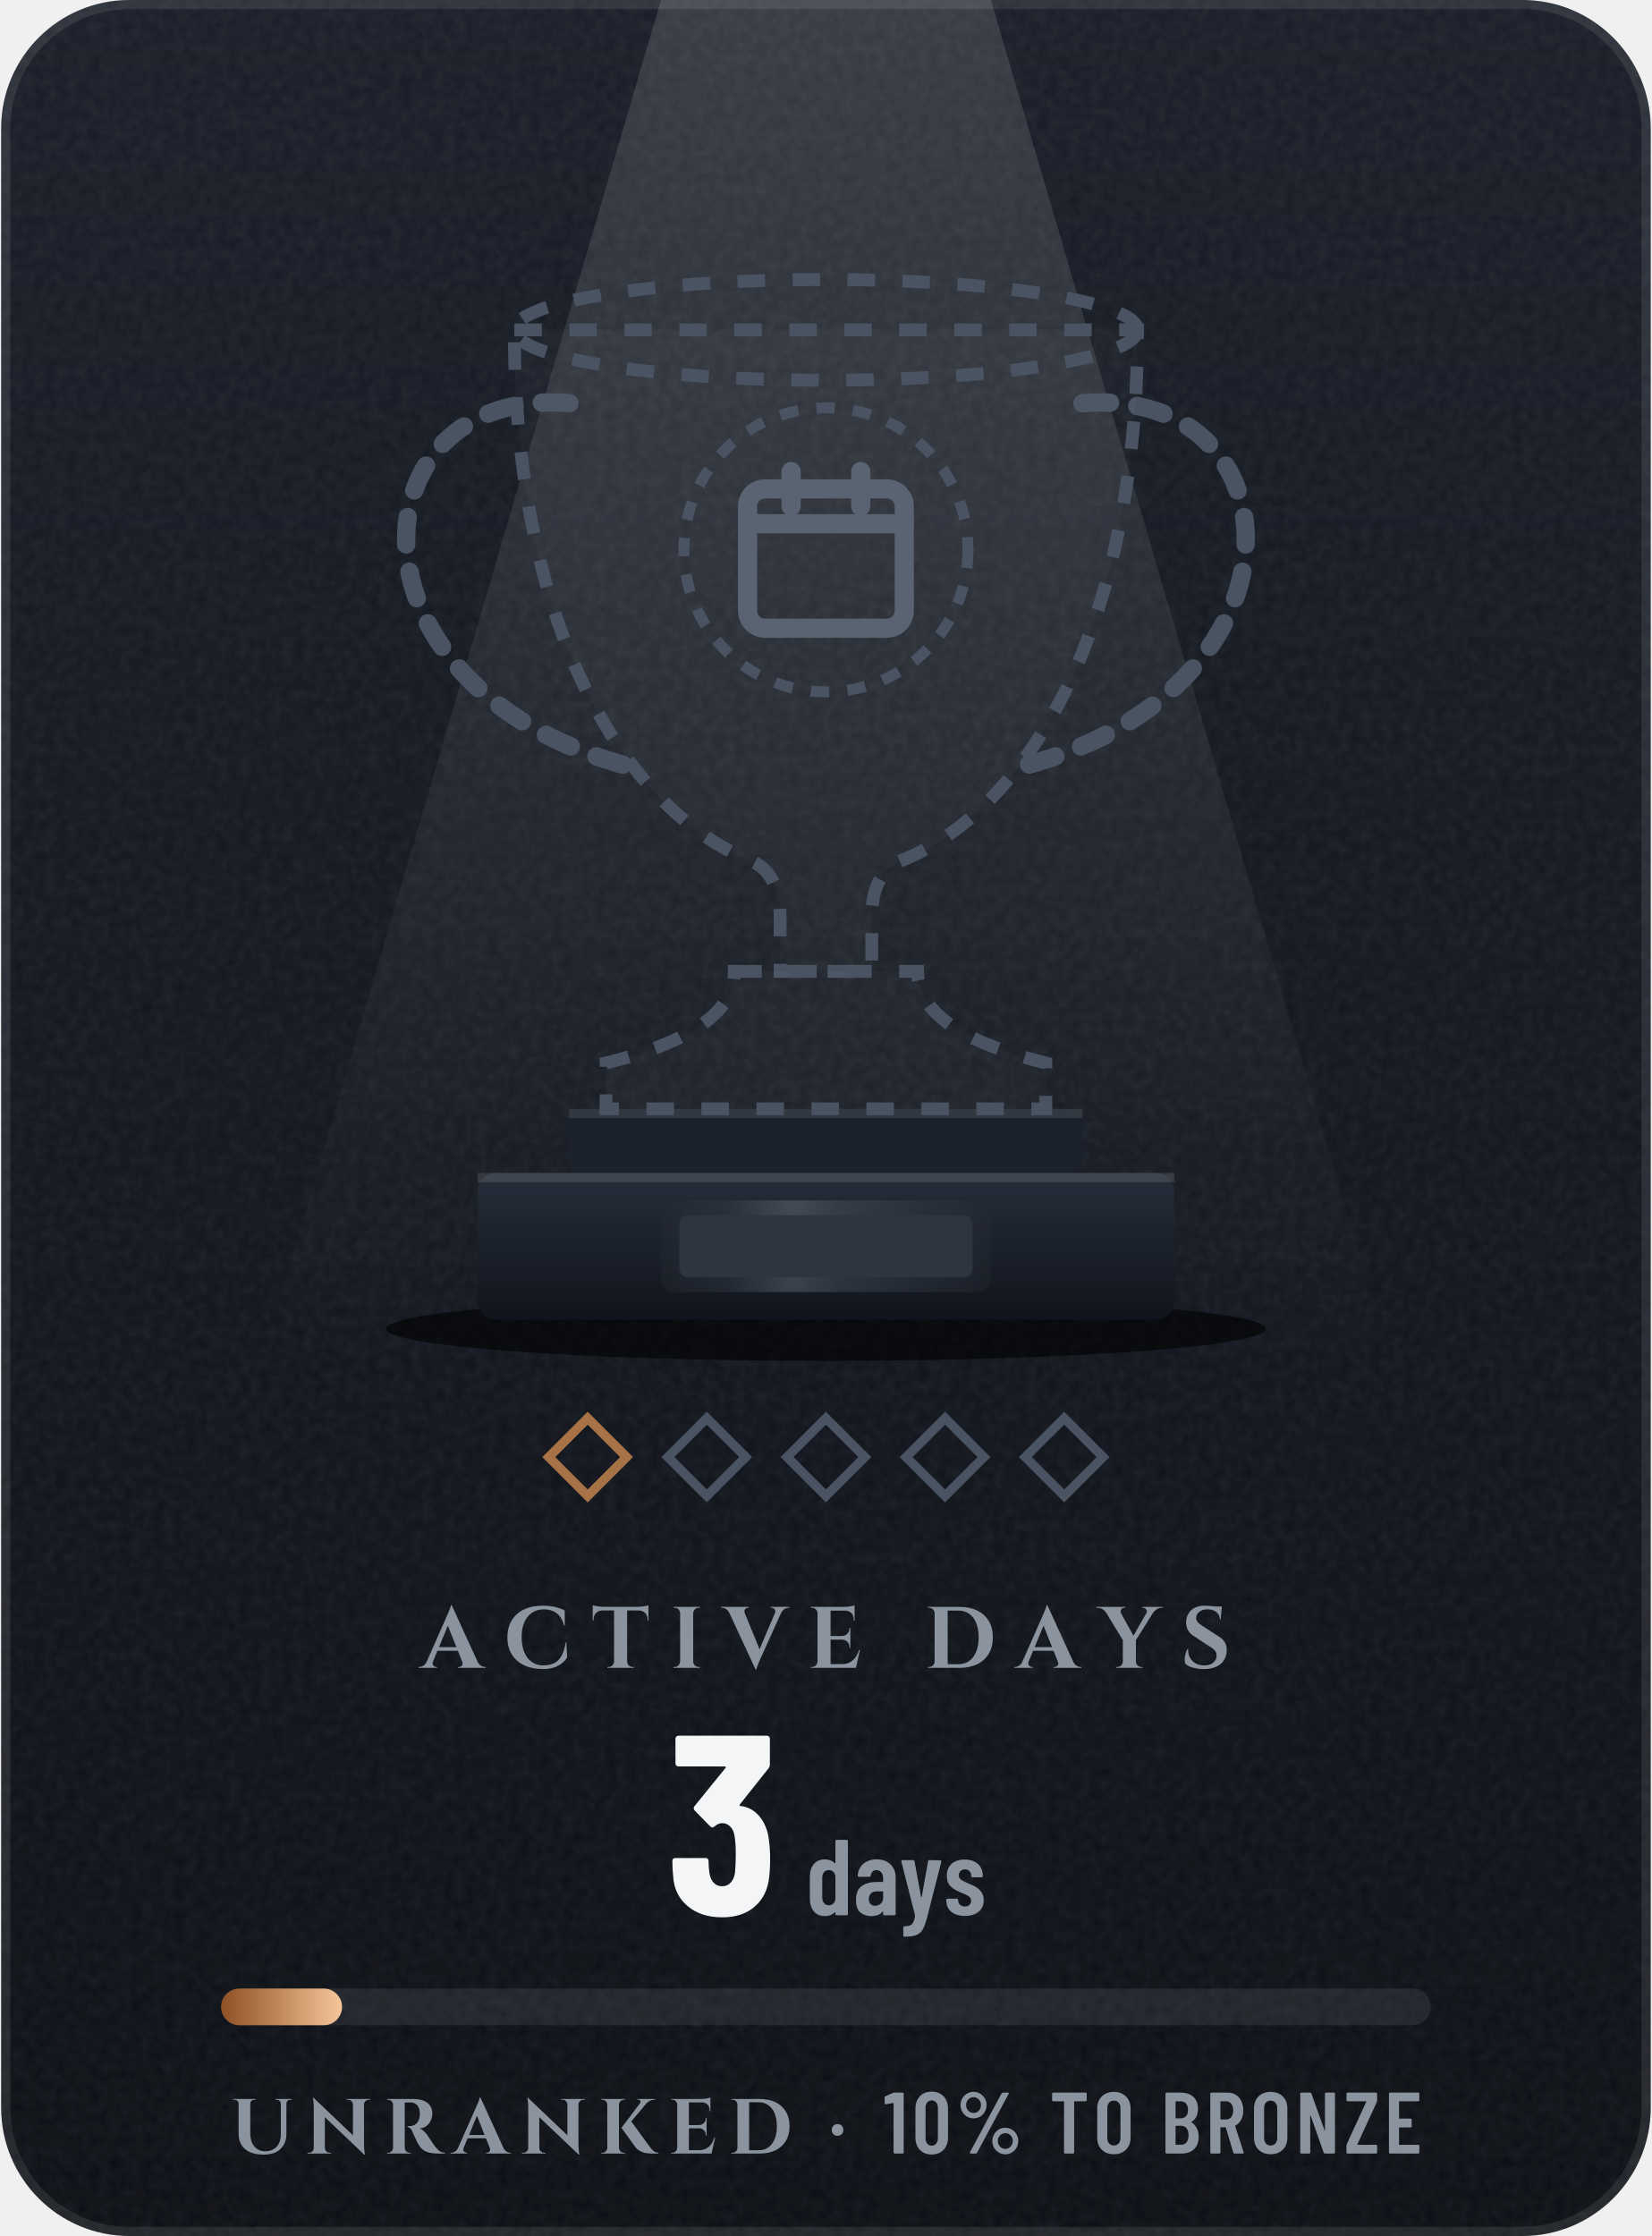
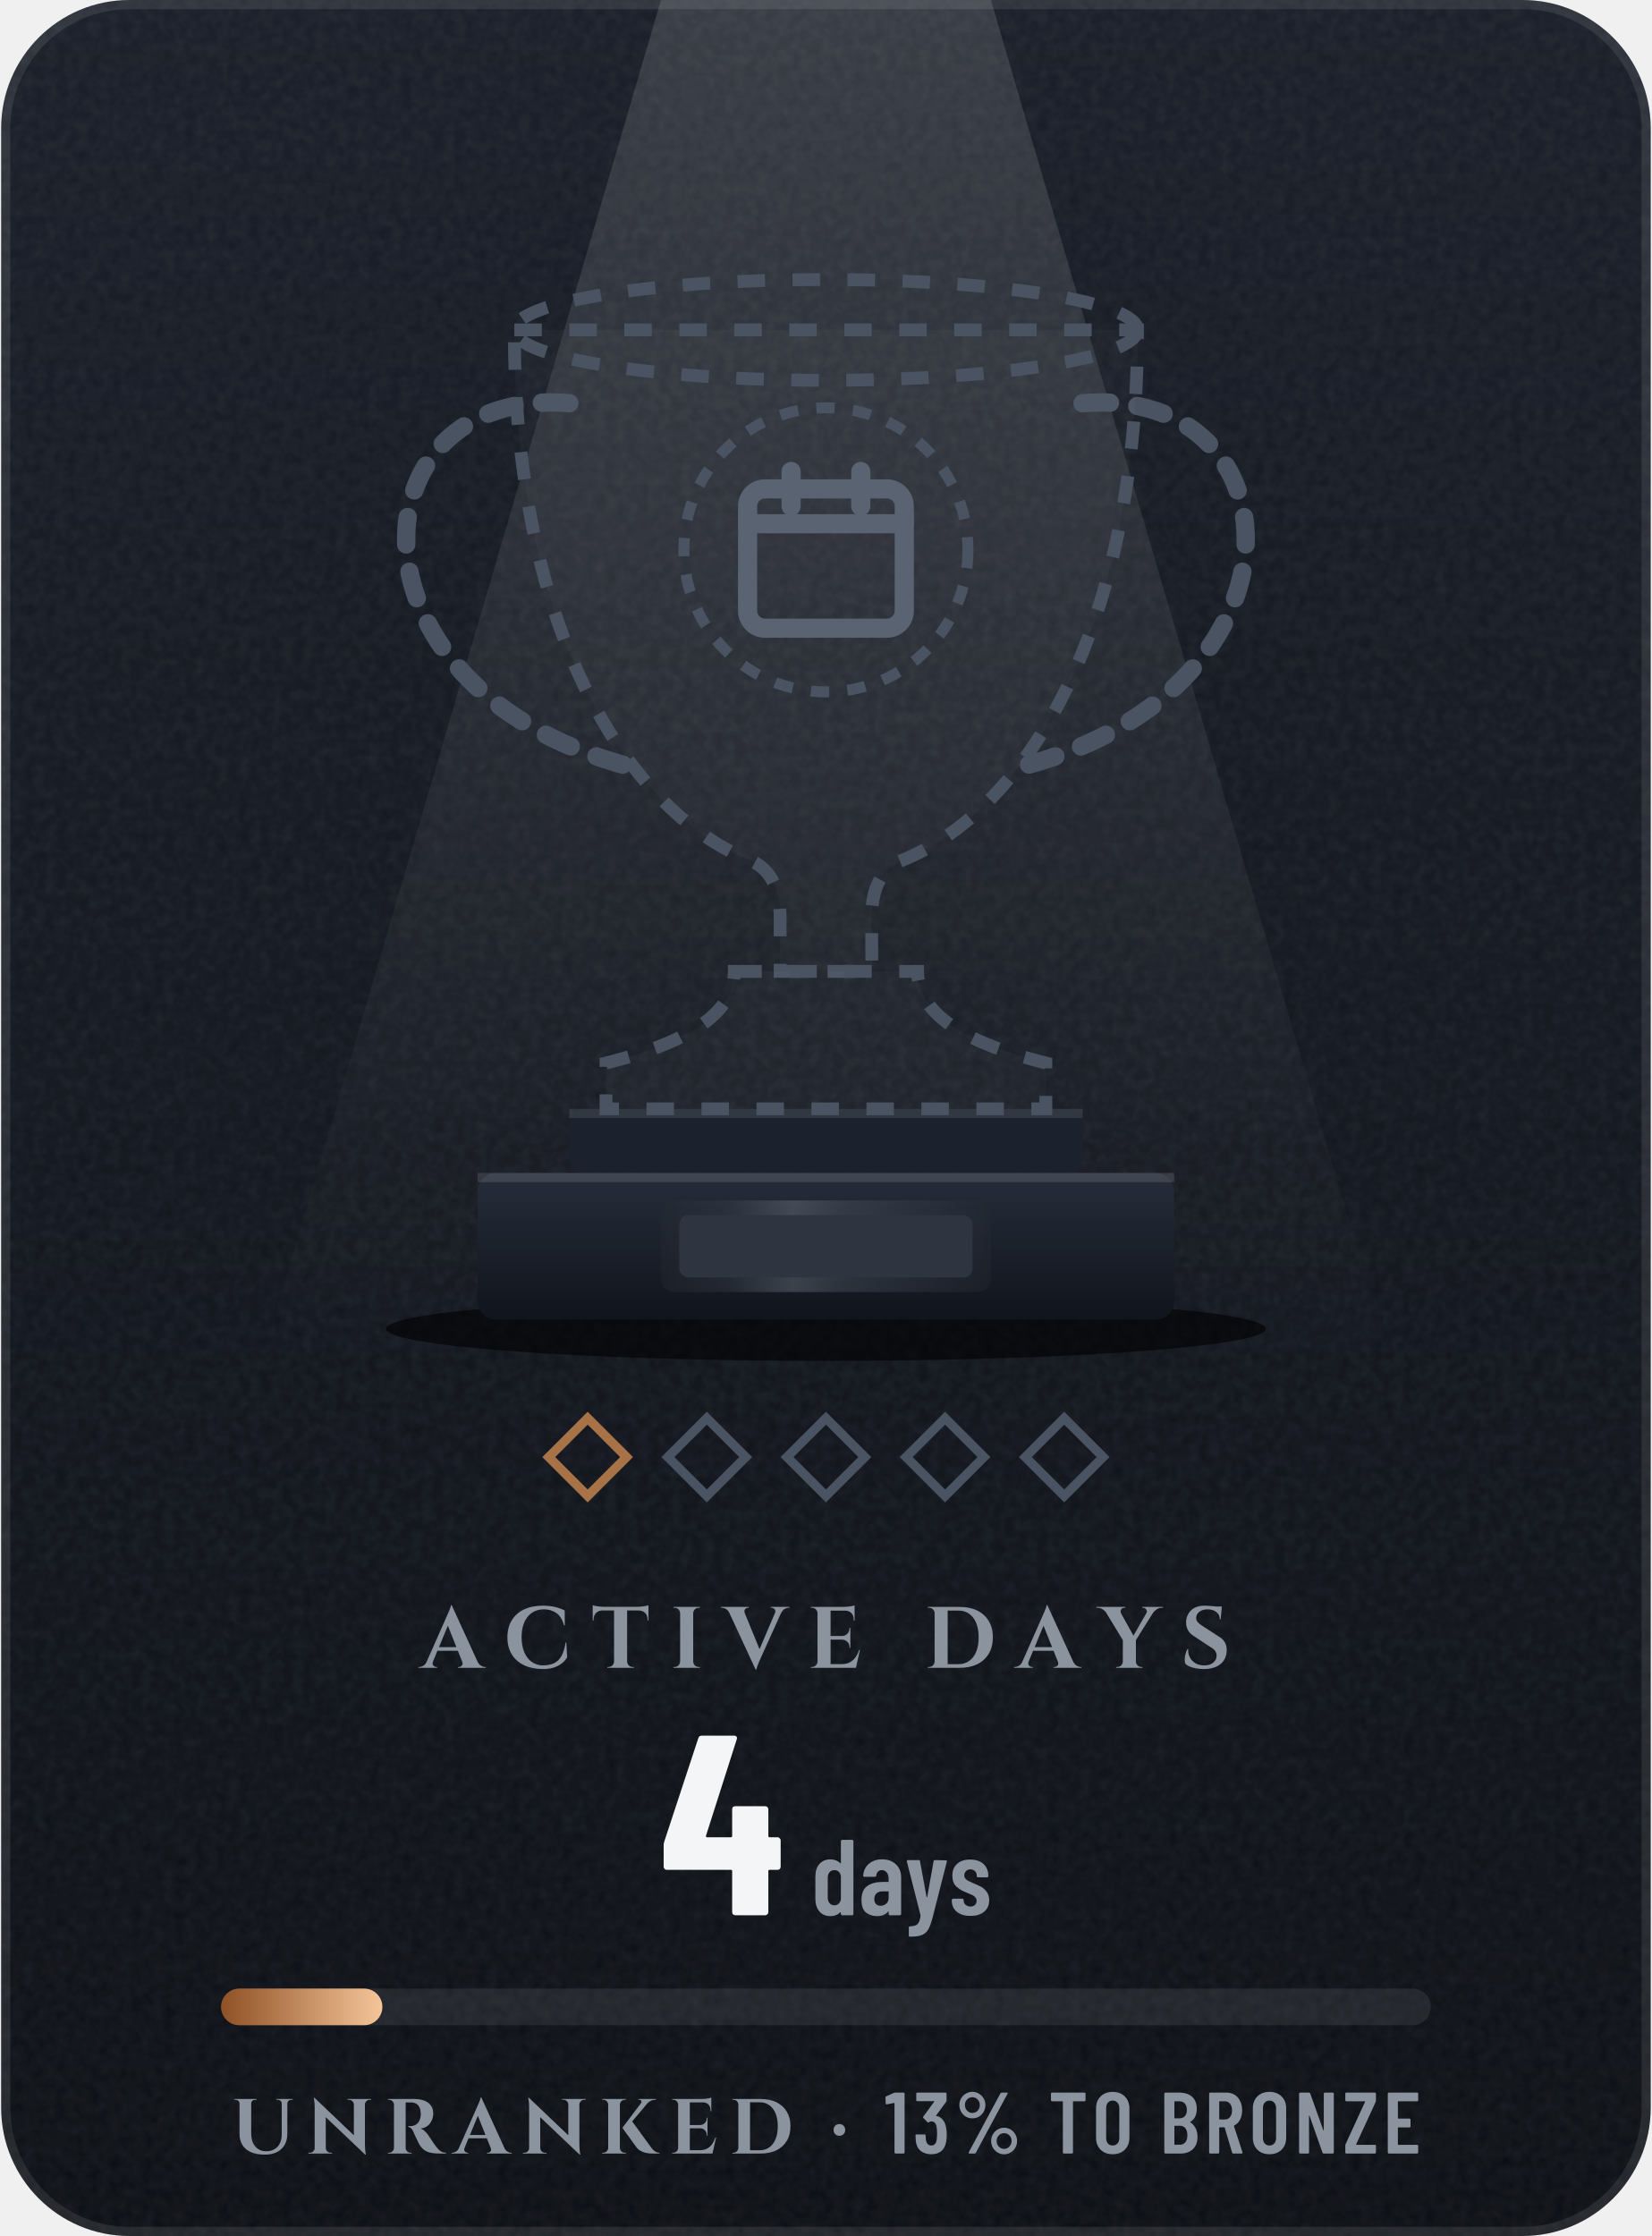
- <svg xmlns="http://www.w3.org/2000/svg" width="164" height="222" viewBox="0 0 180 244" role="img" aria-label="Active Days trophy: Unranked, 3 days, 10% to Bronze">
+ <svg xmlns="http://www.w3.org/2000/svg" width="164" height="222" viewBox="0 0 180 244" role="img" aria-label="Active Days trophy: Unranked, 4 days, 13% to Bronze">
  <defs>
    <linearGradient id="bg" x1="0" y1="0" x2="0" y2="1">
      <stop offset="0" stop-color="#171C26" />
      <stop offset="1" stop-color="#0A0D13" />
    </linearGradient>
    <clipPath id="card">
      <rect width="180" height="244" rx="14" />
    </clipPath>
    <filter id="grain" x="0" y="0" width="100%" height="100%">
      <feTurbulence type="fractalNoise" baseFrequency=".85" numOctaves="2" stitchTiles="stitch" />
      <feColorMatrix values="0 0 0 0 1 0 0 0 0 1 0 0 0 0 1 0 0 0 .07 0" />
    </filter>
    <radialGradient id="glow" cx=".5" cy=".5" r=".5">
      <stop offset="0" stop-color="#5A626D" stop-opacity="0" />
      <stop offset="1" stop-color="#5A626D" stop-opacity="0" />
    </radialGradient>
    <linearGradient id="mh" x1="0" y1="0" x2="1" y2="0">
      <stop offset="0" stop-color="#252A32" />
      <stop offset="0.2" stop-color="#3A414B" />
      <stop offset="0.4" stop-color="#838B96" />
      <stop offset="0.54" stop-color="#5A626D" />
      <stop offset="0.78" stop-color="#3A414B" />
      <stop offset="1" stop-color="#252A32" />
    </linearGradient>
    <linearGradient id="md" x1="0" y1="0" x2="1" y2="1">
      <stop offset="0" stop-color="#252A32" />
      <stop offset="0.2" stop-color="#3A414B" />
      <stop offset="0.4" stop-color="#838B96" />
      <stop offset="0.54" stop-color="#5A626D" />
      <stop offset="0.78" stop-color="#3A414B" />
      <stop offset="1" stop-color="#252A32" />
    </linearGradient>
    <linearGradient id="mdr" x1="1" y1="1" x2="0" y2="0">
      <stop offset="0" stop-color="#252A32" />
      <stop offset="0.2" stop-color="#3A414B" />
      <stop offset="0.4" stop-color="#838B96" />
      <stop offset="0.54" stop-color="#5A626D" />
      <stop offset="0.78" stop-color="#3A414B" />
      <stop offset="1" stop-color="#252A32" />
    </linearGradient>
    <linearGradient id="dia" x1="0" y1="0" x2="1" y2="0">
      <stop offset="0" stop-color="#6CCBFF" />
      <stop offset=".5" stop-color="#C4B2FF" />
      <stop offset="1" stop-color="#F29BDD" />
    </linearGradient>
    <linearGradient id="pb" x1="0" y1="0" x2="1" y2="0">
      <stop offset="0" stop-color="#8F5125" />
      <stop offset="1" stop-color="#F5C69A" />
    </linearGradient>
    <linearGradient id="shg" x1="0" y1="0" x2="1" y2="0">
      <stop offset="0" stop-color="#FFFFFF" stop-opacity="0" />
      <stop offset=".5" stop-color="#FFFFFF" stop-opacity=".6" />
      <stop offset="1" stop-color="#FFFFFF" stop-opacity="0" />
    </linearGradient>
    <linearGradient id="mu" gradientUnits="userSpaceOnUse" x1="38" y1="0" x2="142" y2="0">
      <stop offset="0" stop-color="#252A32" />
      <stop offset="0.2" stop-color="#3A414B" />
      <stop offset="0.4" stop-color="#838B96" />
      <stop offset="0.54" stop-color="#5A626D" />
      <stop offset="0.78" stop-color="#3A414B" />
      <stop offset="1" stop-color="#252A32" />
    </linearGradient>
    <linearGradient id="cone" x1="0" y1="0" x2="0" y2="1">
      <stop offset="0" stop-color="#FFFFFF" stop-opacity=".13" />
      <stop offset="1" stop-color="#FFFFFF" stop-opacity="0" />
    </linearGradient>
    <linearGradient id="rim" x1="0" y1="0" x2="0" y2="1">
      <stop offset="0" stop-color="#181B20" />
      <stop offset="1" stop-color="#3A414B" />
    </linearGradient>
    <linearGradient id="pl" x1="0" y1="0" x2="0" y2="1">
      <stop offset="0" stop-color="#262D3A" />
      <stop offset="1" stop-color="#10141C" />
    </linearGradient>
    <radialGradient id="en" cx=".4" cy=".35" r=".75">
      <stop offset="0" stop-color="#E69661" />
      <stop offset=".6" stop-color="#DD732C" />
      <stop offset="1" stop-color="#633414" />
    </radialGradient>
    <clipPath id="cup">
      <path d="M56 36H124C124 70 111 89 98 94C96 95 95 97 95 100V106H85V100C85 97 84 95 82 94C69 89 56 70 56 36Z" />
      <path d="M80 106H100C100 111 106 114 114 116V121H66V116C74 114 80 111 80 106Z" />
    </clipPath>
  </defs>
  <g clip-path="url(#card)">
    <rect width="180" height="244" fill="url(#bg)" />
    <rect width="180" height="244" filter="url(#grain)" />
  </g>
  <rect x=".5" y=".5" width="179" height="243" rx="13.5" fill="none" stroke="#FFFFFF" stroke-opacity=".09" />
  <path d="M72 0H108L152 150H28Z" fill="url(#cone)" />
  <circle cx="90" cy="72" r="64" fill="url(#glow)" />
  <ellipse cx="90" cy="145" rx="48" ry="3.5" fill="#000000" fill-opacity=".6" />
  <rect x="62" y="121" width="56" height="7" rx="1.5" fill="#1C222D" />
  <rect x="62" y="121" width="56" height="1" fill="#FFFFFF" fill-opacity=".1" />
  <rect x="52" y="128" width="76" height="16" rx="2" fill="url(#pl)" />
  <rect x="52" y="128" width="76" height="1" fill="#FFFFFF" fill-opacity=".12" />
  <rect x="72" y="131" width="36" height="10" rx="1.5" fill="url(#mh)" opacity="0.35" />
  <rect x="74" y="132.6" width="32" height="6.8" rx="1" fill="#2E3440" />
  <path d="M62 44C38 42 36 76 70 84M118 44C142 42 144 76 110 84" fill="none" stroke="#4A5361" stroke-width="2" stroke-dasharray="3 3" stroke-linecap="round" />
  <path d="M56 36H124C124 70 111 89 98 94C96 95 95 97 95 100V106H85V100C85 97 84 95 82 94C69 89 56 70 56 36Z" fill="#FFFFFF" fill-opacity=".025" stroke="#4A5361" stroke-width="1.4" stroke-dasharray="3 3" />
  <path d="M80 106H100C100 111 106 114 114 116V121H66V116C74 114 80 111 80 106Z" fill="#FFFFFF" fill-opacity=".025" stroke="#4A5361" stroke-width="1.4" stroke-dasharray="3 3" />
  <ellipse cx="90" cy="36" rx="34" ry="5.5" fill="none" stroke="#4A5361" stroke-width="1.4" stroke-dasharray="3 3" />
  <circle cx="90" cy="60" r="15.5" fill="none" stroke="#4A5361" stroke-width="1.2" stroke-dasharray="2 2" />
  <g transform="translate(78.6 48.6) scale(0.95)" fill="none" stroke="#5A6371" stroke-width="2.2" stroke-linecap="round" stroke-linejoin="round">
    <rect x="3" y="5" width="18" height="16" rx="2" />
    <path d="M3 9h18M8 3v4M16 3v4" />
  </g>
  <rect x="-3" y="-3" width="6" height="6" transform="translate(64 159) rotate(45)" fill="none" stroke="#CC8850" stroke-opacity=".8" />
  <rect x="-3" y="-3" width="6" height="6" transform="translate(77 159) rotate(45)" fill="none" stroke="#4A5361" stroke-opacity="1" />
  <rect x="-3" y="-3" width="6" height="6" transform="translate(90 159) rotate(45)" fill="none" stroke="#4A5361" stroke-opacity="1" />
  <rect x="-3" y="-3" width="6" height="6" transform="translate(103 159) rotate(45)" fill="none" stroke="#4A5361" stroke-opacity="1" />
  <rect x="-3" y="-3" width="6" height="6" transform="translate(116 159) rotate(45)" fill="none" stroke="#4A5361" stroke-opacity="1" />
  <g transform="translate(45.8 182) scale(0.0095 -0.0095)" fill="#8B949E">
    <use href="#s65" x="0" />
    <use href="#s67" x="949" />
    <use href="#s84" x="1960" />
    <use href="#s73" x="2859" />
    <use href="#s86" x="3477" />
    <use href="#s69" x="4437" />
    <use href="#s68" x="5782" />
    <use href="#s65" x="6842" />
    <use href="#s89" x="7790" />
    <use href="#s83" x="8724" />
  </g>
-   <g transform="translate(72.6 209) scale(0.028 -0.028)" fill="#F3F5F7">
-     <use href="#n51" x="0" />
+   <g transform="translate(71.9 209) scale(0.028 -0.028)" fill="#F3F5F7">
+     <use href="#n52" x="0" />
  </g>
-   <g transform="translate(87.8 209) scale(0.01176 -0.01176)" fill="#8B949E">
+   <g transform="translate(88.4 209) scale(0.01176 -0.01176)" fill="#8B949E">
    <use href="#m100" x="0" />
    <use href="#m97" x="437" />
    <use href="#m121" x="871" />
    <use href="#m115" x="1274" />
  </g>
  <rect x="24" y="217" width="132" height="4" rx="2" fill="#FFFFFF" fill-opacity=".08" />
-   <rect x="24" y="217" width="13.2" height="4" rx="2" fill="url(#pb)" />
-   <g transform="translate(25 235) scale(0.0085 -0.0085)" fill="#8B949E">
+   <rect x="24" y="217" width="17.6" height="4" rx="2" fill="url(#pb)" />
+   <g transform="translate(25.1 235) scale(0.0085 -0.0085)" fill="#8B949E">
    <use href="#s85" x="0" />
    <use href="#s78" x="962" />
    <use href="#s82" x="1968" />
    <use href="#s65" x="2857" />
    <use href="#s78" x="3715" />
    <use href="#s75" x="4721" />
    <use href="#s69" x="5619" />
    <use href="#s68" x="6392" />
  </g>
-   <g transform="translate(90.3 235) scale(0.009 -0.009)" fill="#8B949E">
+   <g transform="translate(90.5 235) scale(0.009 -0.009)" fill="#8B949E">
    <use href="#m183" x="0" />
  </g>
-   <g transform="translate(96.3 235) scale(0.0095 -0.0095)" fill="#8B949E">
+   <g transform="translate(96.4 235) scale(0.0095 -0.0095)" fill="#8B949E">
    <use href="#m49" x="0" />
-     <use href="#m48" x="327" />
-     <use href="#m37" x="829" />
-     <use href="#m84" x="1907" />
-     <use href="#m79" x="2411" />
-     <use href="#m66" x="3183" />
-     <use href="#m82" x="3698" />
-     <use href="#m79" x="4212" />
-     <use href="#m78" x="4731" />
-     <use href="#m90" x="5291" />
-     <use href="#m69" x="5750" />
+     <use href="#m51" x="327" />
+     <use href="#m37" x="805" />
+     <use href="#m84" x="1883" />
+     <use href="#m79" x="2387" />
+     <use href="#m66" x="3159" />
+     <use href="#m82" x="3674" />
+     <use href="#m79" x="4188" />
+     <use href="#m78" x="4707" />
+     <use href="#m90" x="5267" />
+     <use href="#m69" x="5726" />
  </g>
  <defs>
    <path id="m37" d="M54 557Q54 598 74 633Q94 668 128 688Q163 709 204 709Q244 709 278 688Q313 668 333 633Q353 598 353 557Q353 515 333 480Q313 445 279 424Q245 404 204 404Q163 404 128 424Q94 445 74 480Q54 515 54 557ZM162 14 526 692Q530 700 541 700H599Q606 700 608 696Q610 692 607 686L243 8Q239 0 228 0H170Q163 0 161 4Q159 8 162 14ZM289 557Q289 594 264 620Q239 647 204 647Q168 647 143 621Q118 595 118 557Q118 519 143 492Q168 466 204 466Q240 466 264 492Q289 519 289 557ZM419 144Q419 185 439 220Q459 255 493 276Q527 296 568 296Q609 296 643 276Q677 255 697 220Q717 185 717 144Q717 102 697 67Q677 32 643 12Q609 -9 568 -9Q527 -9 493 12Q459 32 439 67Q419 102 419 144ZM654 144Q654 182 629 208Q604 234 568 234Q532 234 507 208Q482 182 482 144Q482 106 507 80Q532 53 568 53Q604 53 629 80Q654 106 654 144Z" />
-     <path id="m48" d="M38 183V517Q38 604 89 658Q140 711 224 711Q309 711 360 658Q412 604 412 517V183Q412 96 360 42Q309 -11 224 -11Q140 -11 89 42Q38 96 38 183ZM296 176V524Q296 563 276 586Q257 610 224 610Q192 610 173 586Q154 563 154 524V176Q154 137 173 114Q192 90 224 90Q257 90 276 114Q296 137 296 176Z" />
    <path id="m49" d="M122 700H218Q223 700 226 696Q230 693 230 688V12Q230 7 226 4Q223 0 218 0H126Q121 0 118 4Q114 7 114 12V576Q114 578 112 580Q111 582 109 581L27 565H24Q13 565 13 576L10 643Q10 653 18 657L107 697Q114 700 122 700Z" />
+     <path id="m51" d="M387 218Q387 169 380 134Q368 66 326 29Q283 -8 210 -8Q134 -8 86 32Q38 73 32 143Q30 165 28 207Q28 219 40 219H132Q144 219 144 207Q146 173 148 156Q153 125 169 108Q185 92 210 92Q234 92 250 108Q266 123 271 152Q276 182 276 230Q276 281 269 315Q263 341 248 355Q233 369 210 369Q195 369 183 360Q177 356 174 356Q172 356 166 360L119 408Q115 412 115 417Q115 421 118 425L243 595Q245 597 244 599Q242 601 239 601H49Q44 601 40 604Q37 608 37 613V688Q37 693 40 696Q44 700 49 700H373Q378 700 382 696Q385 693 385 688V609Q385 602 380 594L266 438Q262 432 268 431Q309 426 338 392Q368 358 378 307Q387 267 387 218Z" />
    <path id="m66" d="M242 0H66Q61 0 58 4Q54 7 54 12V688Q54 693 58 696Q61 700 66 700H224Q319 700 373 652Q427 604 427 512Q427 409 354 365Q349 362 352 359Q391 334 413 292Q435 250 435 192Q435 100 382 50Q328 0 242 0ZM170 595V409Q170 404 175 404H226Q267 404 290 429Q313 454 313 500Q313 548 290 574Q267 600 226 600H175Q170 600 170 595ZM319 208Q319 260 296 290Q273 319 233 319H175Q170 319 170 314V106Q170 101 175 101H233Q273 101 296 129Q319 157 319 208Z" />
    <path id="m69" d="M391 600H175Q170 600 170 595V406Q170 401 175 401H303Q308 401 312 398Q315 394 315 389V312Q315 307 312 304Q308 300 303 300H175Q170 300 170 295V105Q170 100 175 100H391Q396 100 400 96Q403 93 403 88V12Q403 7 400 4Q396 0 391 0H66Q61 0 58 4Q54 7 54 12V688Q54 693 58 696Q61 700 66 700H391Q396 700 400 696Q403 693 403 688V612Q403 607 400 604Q396 600 391 600Z" />
    <path id="m78" d="M350 700H441Q446 700 450 696Q453 693 453 688V12Q453 7 450 4Q446 0 441 0H336Q326 0 323 10L174 434Q173 437 170 436Q168 436 168 433L169 12Q169 7 166 4Q162 0 157 0H66Q61 0 58 4Q54 7 54 12V688Q54 693 58 696Q61 700 66 700H169Q179 700 182 690L332 269Q333 266 336 266Q338 267 338 270V688Q338 693 342 696Q345 700 350 700Z" />
    <path id="m79" d="M42 182V518Q42 604 94 656Q147 708 233 708Q319 708 372 656Q425 604 425 518V182Q425 96 372 44Q319 -8 233 -8Q147 -8 94 44Q42 96 42 182ZM309 177V523Q309 561 288 584Q267 608 233 608Q199 608 178 584Q158 561 158 523V177Q158 139 178 116Q199 92 233 92Q267 92 288 116Q309 139 309 177Z" />
    <path id="m82" d="M318 10 233 297Q231 301 228 301H175Q170 301 170 296V12Q170 7 166 4Q163 0 158 0H66Q61 0 58 4Q54 7 54 12V688Q54 693 58 696Q61 700 66 700H254Q307 700 348 674Q388 649 410 602Q433 556 433 496Q433 434 409 389Q385 344 342 321Q338 320 339 315L437 14Q438 12 438 9Q438 0 427 0H331Q321 0 318 10ZM170 595V396Q170 391 175 391H236Q272 391 294 419Q317 447 317 495Q317 543 294 572Q272 600 236 600H175Q170 600 170 595Z" />
    <path id="m84" d="M425 688V612Q425 607 422 604Q418 600 413 600H286Q281 600 281 595V12Q281 7 278 4Q274 0 269 0H177Q172 0 168 4Q165 7 165 12V595Q165 600 160 600H40Q35 600 32 604Q28 607 28 612V688Q28 693 32 696Q35 700 40 700H413Q418 700 422 696Q425 693 425 688Z" />
    <path id="m90" d="M25 12V92Q25 100 28 107L252 594Q253 596 252 598Q251 600 249 600H37Q32 600 28 604Q25 607 25 612V688Q25 693 28 696Q32 700 37 700H365Q370 700 374 696Q377 693 377 688V608Q377 601 374 593L150 106Q149 104 150 102Q151 100 153 100H365Q370 100 374 96Q377 93 377 88V12Q377 7 374 4Q370 0 365 0H37Q32 0 28 4Q25 7 25 12Z" />
    <path id="m97" d="M397 352V12Q397 7 394 4Q390 0 385 0H293Q288 0 284 4Q281 7 281 12V31Q281 34 279 35Q277 36 275 33Q240 -8 173 -8Q116 -8 72 24Q29 57 29 143Q29 233 82 271Q134 309 224 309H276Q281 309 281 314V340Q281 376 263 398Q245 419 218 419Q197 419 183 406Q169 392 166 369Q165 357 153 357H56Q44 357 45 369Q50 437 98 478Q147 519 220 519Q299 519 348 473Q397 427 397 352ZM281 160V217Q281 222 276 222H224Q190 222 169 204Q148 185 148 150Q148 119 164 104Q180 88 205 88Q235 88 258 107Q281 126 281 160Z" />
    <path id="m100" d="M287 700H379Q384 700 388 696Q391 693 391 688V12Q391 7 388 4Q384 0 379 0H287Q282 0 278 4Q275 7 275 12V24Q275 27 273 28Q271 29 269 27Q233 -8 179 -8Q112 -8 75 36Q38 80 38 154V357Q38 433 76 476Q113 519 179 519Q202 519 226 510Q250 502 269 483Q271 481 273 482Q275 483 275 486V688Q275 693 278 696Q282 700 287 700ZM275 149V362Q271 388 255 404Q239 419 215 419Q187 419 170 400Q153 380 153 348V163Q153 131 170 112Q187 92 215 92Q239 92 255 108Q271 123 275 149Z" />
    <path id="m115" d="M30 135V142Q30 147 34 150Q37 154 42 154H128Q133 154 136 150Q140 147 140 142V137Q140 113 158 97Q177 81 204 81Q230 81 245 96Q260 111 260 134Q260 154 247 168Q234 181 219 188Q204 195 165 211Q108 233 72 267Q35 301 35 368Q35 438 80 478Q124 517 200 517Q278 517 324 476Q369 434 369 364Q369 359 366 356Q362 352 357 352H273Q268 352 264 356Q261 359 261 364V370Q261 394 244 410Q228 426 203 426Q177 426 162 410Q146 393 146 370Q146 351 158 338Q170 325 185 318Q200 310 235 295Q277 278 306 262Q334 245 356 214Q377 184 377 139Q377 72 330 33Q283 -6 203 -6Q124 -6 77 32Q30 70 30 135Z" />
    <path id="m121" d="M34 -187V-115Q34 -110 37 -106Q40 -103 44 -103Q77 -102 96 -94Q115 -87 126 -66Q138 -44 143 -3L142 3L16 499V503Q16 512 27 512H125Q137 512 138 501L199 170Q200 167 202 167Q204 167 205 170L264 501Q265 512 277 512L376 510Q390 510 387 497L253 -28Q234 -99 213 -134Q192 -169 154 -184Q116 -199 45 -199H40Q38 -199 36 -196Q34 -192 34 -187Z" />
    <path id="m183" d="M37 286Q37 317 57 337Q77 357 108 357Q139 357 158 337Q178 317 178 286Q178 255 158 235Q138 215 108 215Q77 215 57 235Q37 255 37 286Z" />
-     <path id="n51" d="M404 222Q404 178 400 147Q392 75 344 34Q297 -8 217 -8Q134 -8 82 36Q30 80 26 153Q23 180 23 211Q23 223 35 223H152Q164 223 164 211Q164 188 167 168Q170 142 183 128Q196 113 217 113Q237 113 250 127Q263 141 267 165Q270 200 270 237Q270 284 265 311Q261 334 248 346Q236 359 217 359Q202 359 187 346Q181 342 179 342Q175 342 170 347L110 408Q106 412 106 417Q106 421 109 425L230 574Q232 576 231 578Q230 580 227 580H47Q42 580 38 584Q35 587 35 592V688Q35 693 38 696Q42 700 47 700H391Q396 700 400 696Q403 693 403 688V588Q403 580 398 573L286 432Q285 430 285 428Q285 426 287 426Q331 422 362 386Q392 350 399 296Q404 258 404 222Z" />
+     <path id="n52" d="M470 292V189Q470 184 466 180Q463 177 458 177H427Q422 177 422 172V12Q422 7 418 4Q415 0 410 0H293Q288 0 284 4Q281 7 281 12V172Q281 177 276 177H26Q21 177 18 180Q14 184 14 189V271Q14 280 16 286L149 690Q152 700 162 700H289Q295 700 298 696Q301 693 299 686L179 310Q178 304 183 304H276Q281 304 281 309V413Q281 418 284 422Q288 425 293 425H410Q415 425 418 422Q422 418 422 413V309Q422 304 427 304H458Q463 304 466 300Q470 297 470 292Z" />
    <path id="s65" d="M354 720 656 60Q671 36 690 25Q714 10 737 10H745V0H427V10H436Q456 10 471 26Q486 43 474 73L425 196H190L138 69Q132 52 136 39Q141 25 153 18Q165 10 177 10H186V0H-28V10H-19Q4 10 29 25Q48 36 62 60L296 589Q299 595 306 612Q314 628 322 649Q331 670 338 690Q345 709 345 720ZM208 238H408L310 484Z" />
    <path id="s67" d="M722 292 731 120Q709 83 672 53Q635 23 580 4Q525 -14 450 -14Q328 -13 236 30Q145 74 95 155Q45 236 45 351Q45 463 94 544Q143 626 234 670Q326 714 453 714Q533 714 596 698Q660 682 703 659L704 488H695Q668 587 607 630Q546 672 464 672Q384 672 327 633Q270 594 239 523Q208 452 208 353Q208 254 238 182Q267 110 322 70Q376 30 450 28Q527 28 580 53Q633 78 666 136Q698 194 714 292Z" />
    <path id="s68" d="M405 700Q523 700 609 658Q695 615 742 536Q788 458 788 350Q788 242 742 164Q695 85 609 42Q523 0 405 0H42V10H55Q81 10 100 28Q118 47 119 73V627Q119 653 100 672Q81 690 55 690H43L42 700ZM269 658V42H393Q465 42 517 80Q569 117 597 186Q625 255 625 350Q625 445 597 514Q569 583 517 620Q465 658 393 658Z" />
    <path id="s69" d="M606 205 560 0H42V10H55Q81 10 100 28Q118 47 119 73V627Q118 653 100 672Q81 690 55 690H42V700H423Q445 700 470 703Q494 706 515 710Q536 714 545 718V543H535V555Q535 601 508 629Q484 653 447 657H269V366H401Q438 367 462 392Q486 416 486 453V460H496V230H486V238Q486 275 462 299Q438 323 401 324H269V43H400Q450 43 488 62Q526 82 553 118Q580 155 596 205Z" />
    <path id="s73" d="M119 73V627Q118 653 100 672Q81 690 55 690H42V700H346V690H333Q307 690 288 672Q270 653 269 627V73Q270 47 288 28Q307 10 333 10H346V0H42V10H55Q81 10 100 28Q118 47 119 73Z" />
    <path id="s75" d="M119 73V627Q118 653 100 672Q81 690 55 690H42V700H346V690H333Q307 690 288 672Q270 653 269 627V73Q270 47 288 28Q307 10 333 10H346V0H42V10H55Q81 10 100 28Q118 47 119 73ZM734 700V691H730Q697 691 669 678Q645 666 627 650L427 412L675 72Q698 42 722 26Q746 11 777 10V0H695Q684 0 658 1Q633 2 601 9Q569 16 536 34Q504 51 480 83Q475 90 460 110Q445 130 425 158Q405 186 384 216Q362 245 343 271Q324 297 313 314L301 330L540 646Q551 662 543 676Q535 691 515 691H505V700Z" />
    <path id="s78" d="M108 715 613 234V629Q612 655 594 672Q577 690 551 690H532V700H835V690H817Q792 690 774 672Q756 655 755 629V114Q755 77 758 48Q761 18 764 2L767 -14H758L252 467L253 71Q253 46 271 28Q289 10 314 10H333V0H30V10H49Q74 10 92 28Q110 46 110 71V590Q110 646 104 681L98 715Z" />
    <path id="s82" d="M122 73V627Q121 653 102 672Q84 690 58 690H45V700H388Q433 700 476 690Q519 680 552 658Q586 636 606 600Q626 564 626 511Q626 469 608 428Q591 386 555 356Q519 327 462 321Q494 311 520 285Q547 259 564 233Q565 231 576 215Q586 199 602 176Q617 152 634 128Q651 104 665 86Q687 59 705 42Q723 26 743 18Q763 11 789 10V0H691Q637 0 593 10Q549 19 515 42Q481 65 456 104Q448 116 438 134Q429 153 419 174Q409 195 400 214Q390 234 383 250Q376 266 373 275Q360 307 342 323Q325 339 305 342V352H336Q363 352 388 363Q414 374 434 399Q454 424 462 468Q464 477 466 489Q467 501 466 516Q463 588 430 622Q397 655 348 656Q334 657 318 656Q301 656 288 656H272V73Q272 47 291 28Q310 10 336 10H348V0H45V10H58Q84 10 102 28Q121 47 122 73Z" />
    <path id="s83" d="M277 714Q297 714 326 712Q356 710 388 707Q399 705 409 704H476L475 692Q475 692 475 692L463 557H453Q453 609 414 640Q376 672 312 672Q254 672 218 644Q183 616 181 576Q180 546 200 524Q220 502 251 483L442 359Q488 333 512 291Q535 249 532 193Q527 95 457 40Q387 -14 267 -14Q223 -14 182 -6Q140 1 108 14Q76 28 57 47Q49 69 50 100Q51 131 60 163Q68 195 81 216H90Q86 165 108 122Q131 78 174 52Q218 27 278 28Q344 29 380 62Q416 94 416 140Q416 171 398 196Q379 221 337 244L162 360Q109 390 85 437Q61 484 66 539Q71 591 97 630Q123 670 168 692Q214 714 277 714Z" />
    <path id="s84" d="M654 719V544L644 545V556Q644 603 616 630Q589 658 542 659H409V73Q410 47 428 28Q447 10 473 10H486V0H182V10H195Q221 10 240 28Q258 47 259 73V659H125Q79 658 52 630Q24 603 24 556V545L14 544V719Q24 715 44 711Q65 707 90 704Q115 701 136 701H532Q554 701 578 704Q603 707 624 711Q645 715 654 719Z" />
    <path id="s85" d="M326 700V690H310Q288 690 272 676Q257 662 257 640V260Q257 189 280 137Q304 85 348 57Q391 29 451 29Q512 29 556 56Q601 82 625 131Q649 180 649 247V640Q649 662 634 676Q618 690 596 690H580V700H790V690H774Q752 690 736 676Q721 662 721 640V253Q721 171 686 111Q652 51 588 18Q523 -14 432 -14Q326 -14 253 18Q180 51 144 110Q107 170 107 252V640Q107 662 92 676Q76 690 54 690H38V700Z" />
    <path id="s86" d="M368 -20 68 627Q52 661 28 676Q3 690 -20 690H-28V700H290V690H281Q262 690 248 674Q233 657 244 627L413 214L589 627Q602 657 586 674Q570 690 551 690H542V700H756V690H747Q725 690 700 676Q676 661 660 627H659L426 111Q424 105 416 88Q409 72 400 51Q391 30 384 10Q378 -9 377 -20Z" />
    <path id="s89" d="M543 628Q552 642 548 656Q544 671 533 680Q522 690 508 690H496V700H735V690H721Q690 690 662 672Q635 654 620 631H619L423 318V73Q423 47 442 28Q461 10 487 10H499V0H196V10H209Q235 10 254 28Q272 47 273 73V318L83 631Q69 654 42 672Q15 690 -17 690H-31V700H300V690H287Q265 690 254 670Q242 650 251 629L395 369L543 628ZM367 322H368Z" />
  </defs>
</svg>
